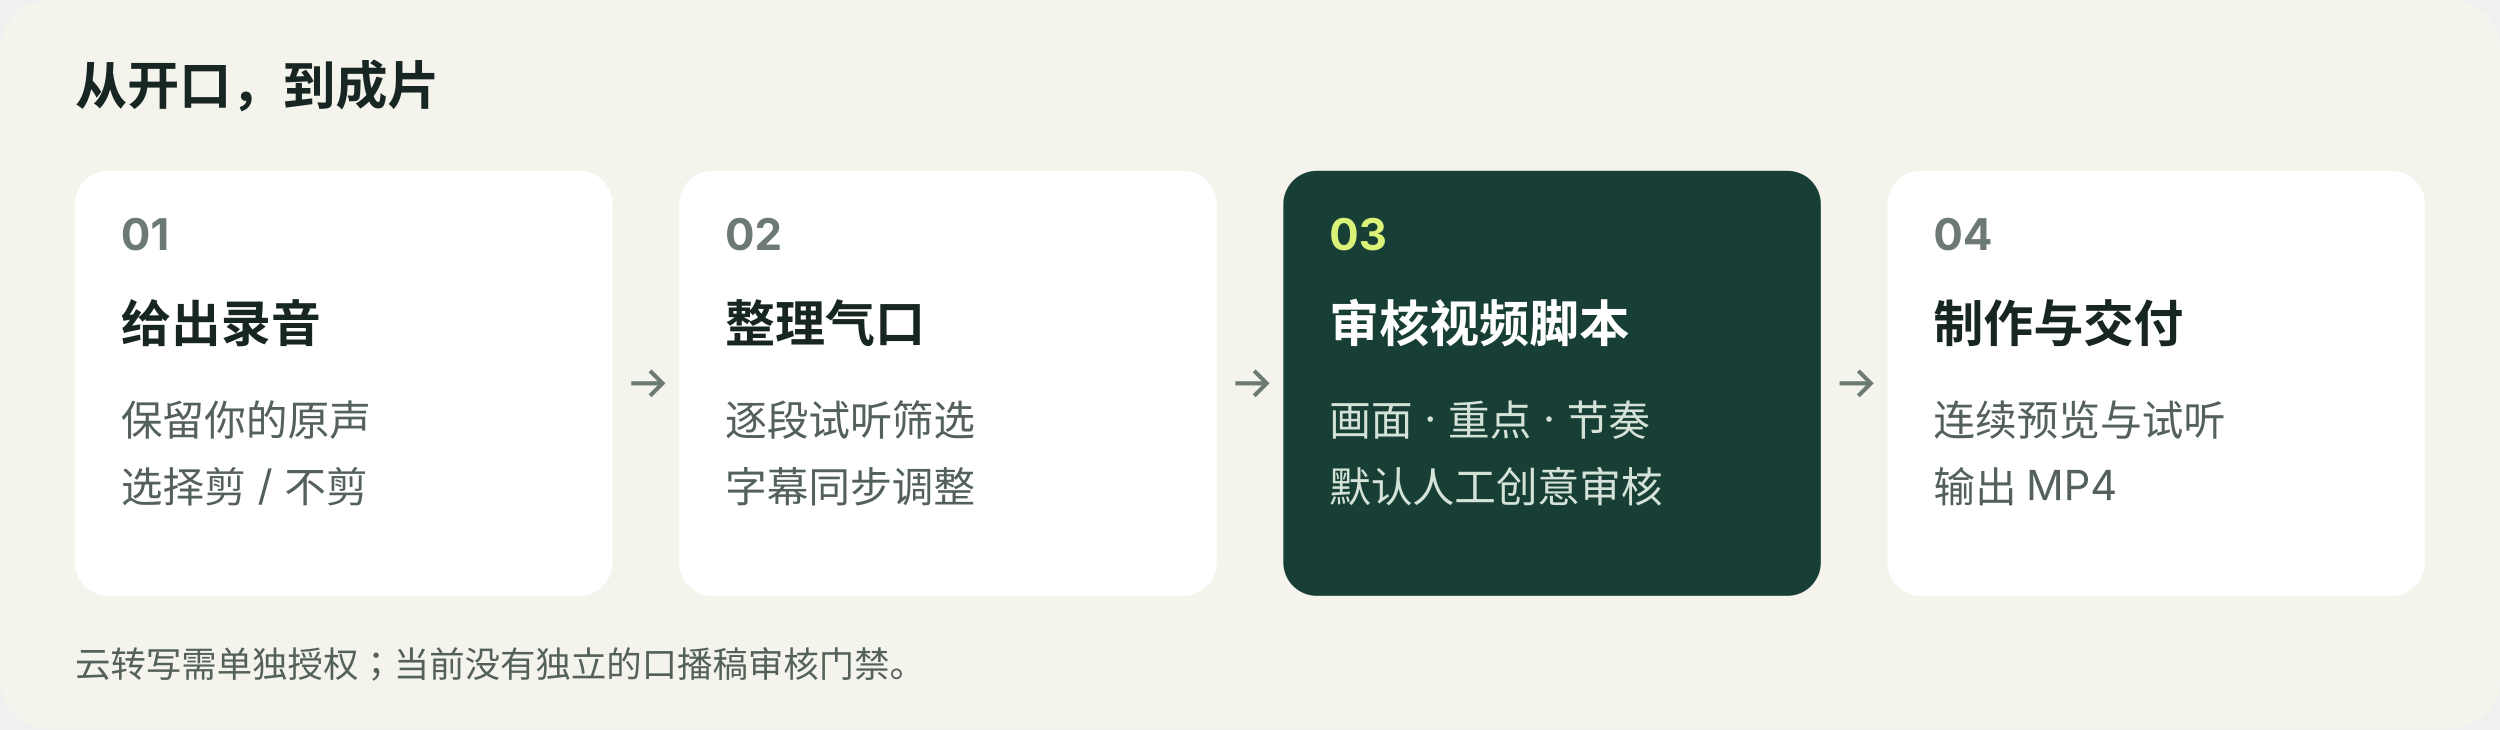
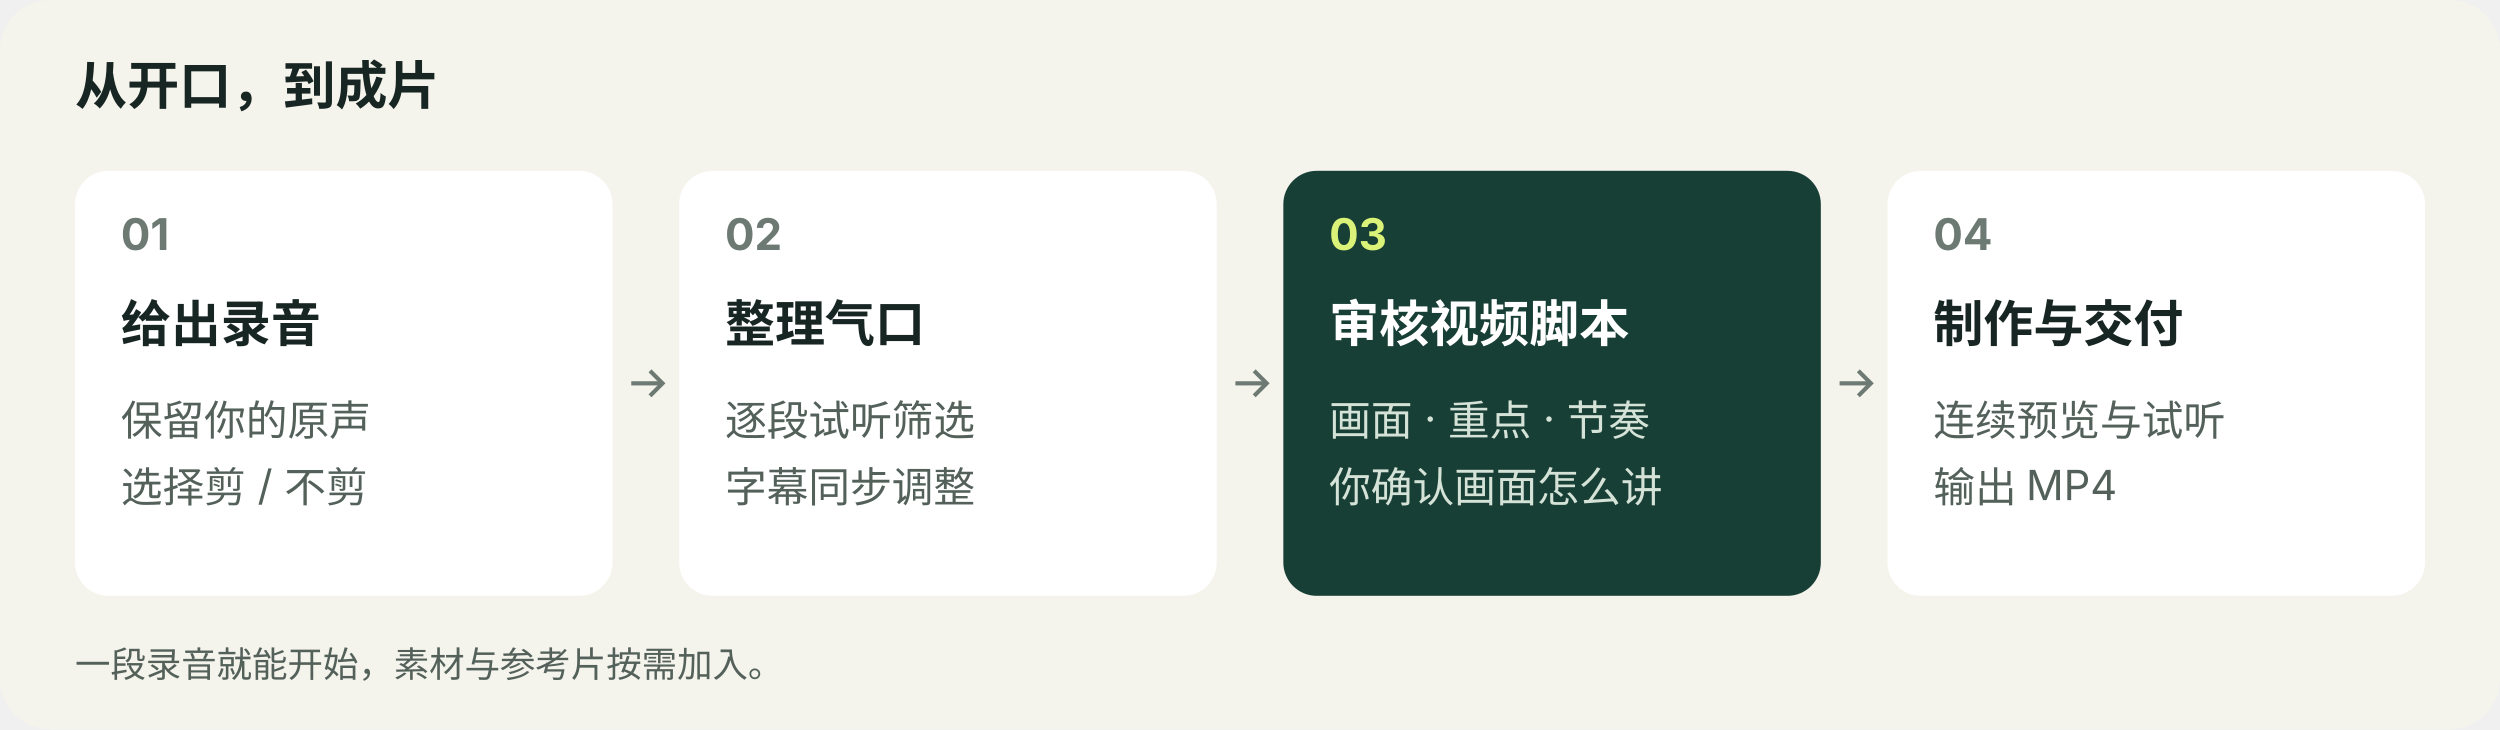
<svg xmlns="http://www.w3.org/2000/svg" width="1200" height="350" viewBox="0 0 1200 350" role="img" aria-labelledby="title desc">
  <g font-family="'Inter', 'PingFang SC', 'Microsoft YaHei', Arial, sans-serif">
    <rect x="0" y="0" width="1200" height="350" rx="24" fill="#F4F3EC" />
    <text x="36" y="50" font-size="25" fill="#182623" font-weight="650">从开口，到成片</text>
    <rect x="36" y="82" width="258" height="204" rx="16" fill="#FFFFFF" />
    <text x="58" y="120" font-size="21" fill="#6D7A73" font-weight="650">01</text>
    <text x="58" y="164" font-size="24" fill="#182623" font-weight="650">给出录音</text>
    <text x="58" y="209" font-size="20" fill="#53615A" font-weight="400">保留你的原声</text>
    <text x="58" y="241" font-size="20" fill="#53615A" font-weight="400">选择剪 / 不剪</text>
    <path d="M303 184L318 184" stroke="#6D7A73" stroke-width="2" fill="none" />
    <path d="M312 178L318 184L312 190" stroke="#6D7A73" stroke-width="2" fill="none" />
    <rect x="326" y="82" width="258" height="204" rx="16" fill="#FFFFFF" />
    <text x="348" y="120" font-size="21" fill="#6D7A73" font-weight="650">02</text>
    <text x="348" y="164" font-size="24" fill="#182623" font-weight="650">整理气口</text>
    <text x="348" y="209" font-size="20" fill="#53615A" font-weight="400">逐段试听筛选</text>
    <text x="348" y="241" font-size="20" fill="#53615A" font-weight="400">字幕同步调整</text>
    <path d="M593 184L608 184" stroke="#6D7A73" stroke-width="2" fill="none" />
    <path d="M602 178L608 184L602 190" stroke="#6D7A73" stroke-width="2" fill="none" />
    <rect x="616" y="82" width="258" height="204" rx="16" fill="#183F35" />
    <text x="638" y="120" font-size="21" fill="#DAF277" font-weight="650">03</text>
    <text x="638" y="164" font-size="24" fill="#FFFFFF" font-weight="650">审核视频脚本</text>
    <text x="638" y="209" font-size="20" fill="#D4E2D7" font-weight="400">画面 · 重点 · 节奏</text>
-     <text x="638" y="241" font-size="20" fill="#D4E2D7" font-weight="400">默认人工创意审核</text>
+     <text x="638" y="241" font-size="20" fill="#D4E2D7" font-weight="400">你确认画面怎么讲</text>
    <path d="M883 184L898 184" stroke="#6D7A73" stroke-width="2" fill="none" />
    <path d="M892 178L898 184L892 190" stroke="#6D7A73" stroke-width="2" fill="none" />
    <rect x="906" y="82" width="258" height="204" rx="16" fill="#FFFFFF" />
    <text x="928" y="120" font-size="21" fill="#6D7A73" font-weight="650">04</text>
    <text x="928" y="164" font-size="24" fill="#182623" font-weight="650">制作与交付</text>
    <text x="928" y="209" font-size="20" fill="#53615A" font-weight="400">连续预览与试听</text>
    <text x="928" y="241" font-size="20" fill="#53615A" font-weight="400">输出 MP4</text>
-     <text x="36" y="325" font-size="17" fill="#53615A" font-weight="400">云转写需单独授权；当前没有独立的口播稿审核门禁。</text>
+     <text x="36" y="325" font-size="17" fill="#53615A" font-weight="400">一段录音就能开始，素材与参考片按需加入。</text>
  </g>
</svg>
